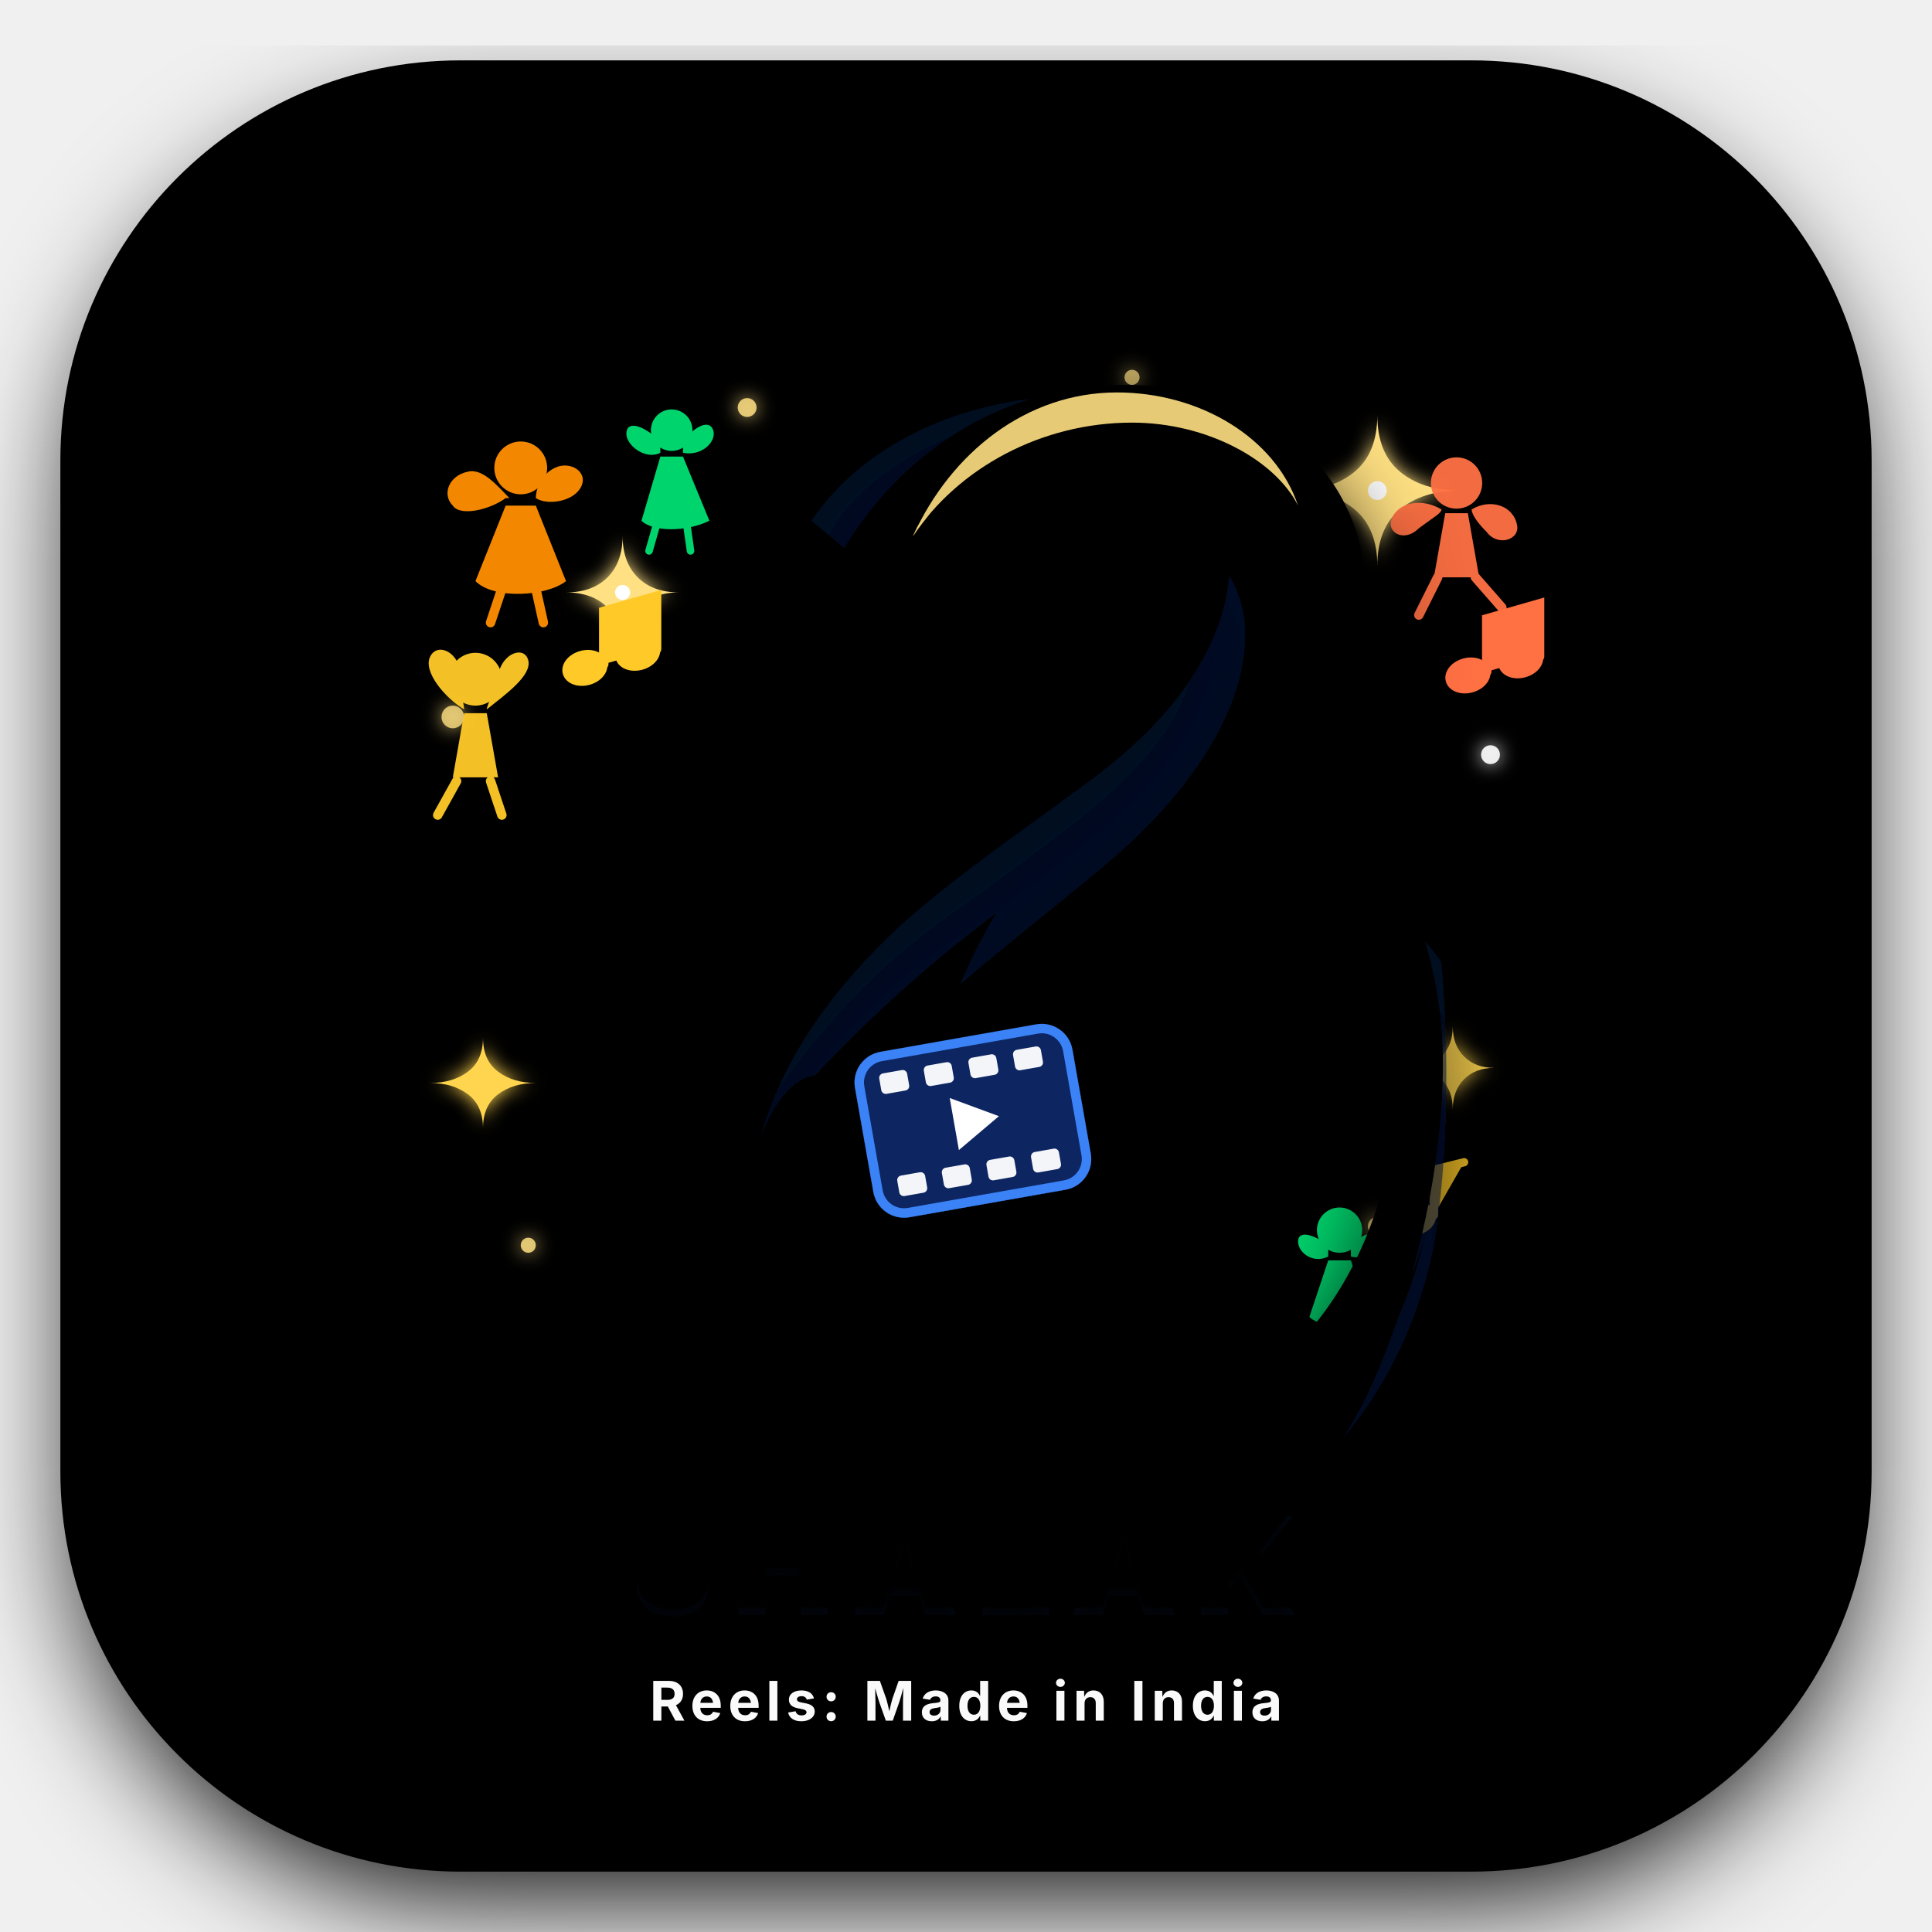
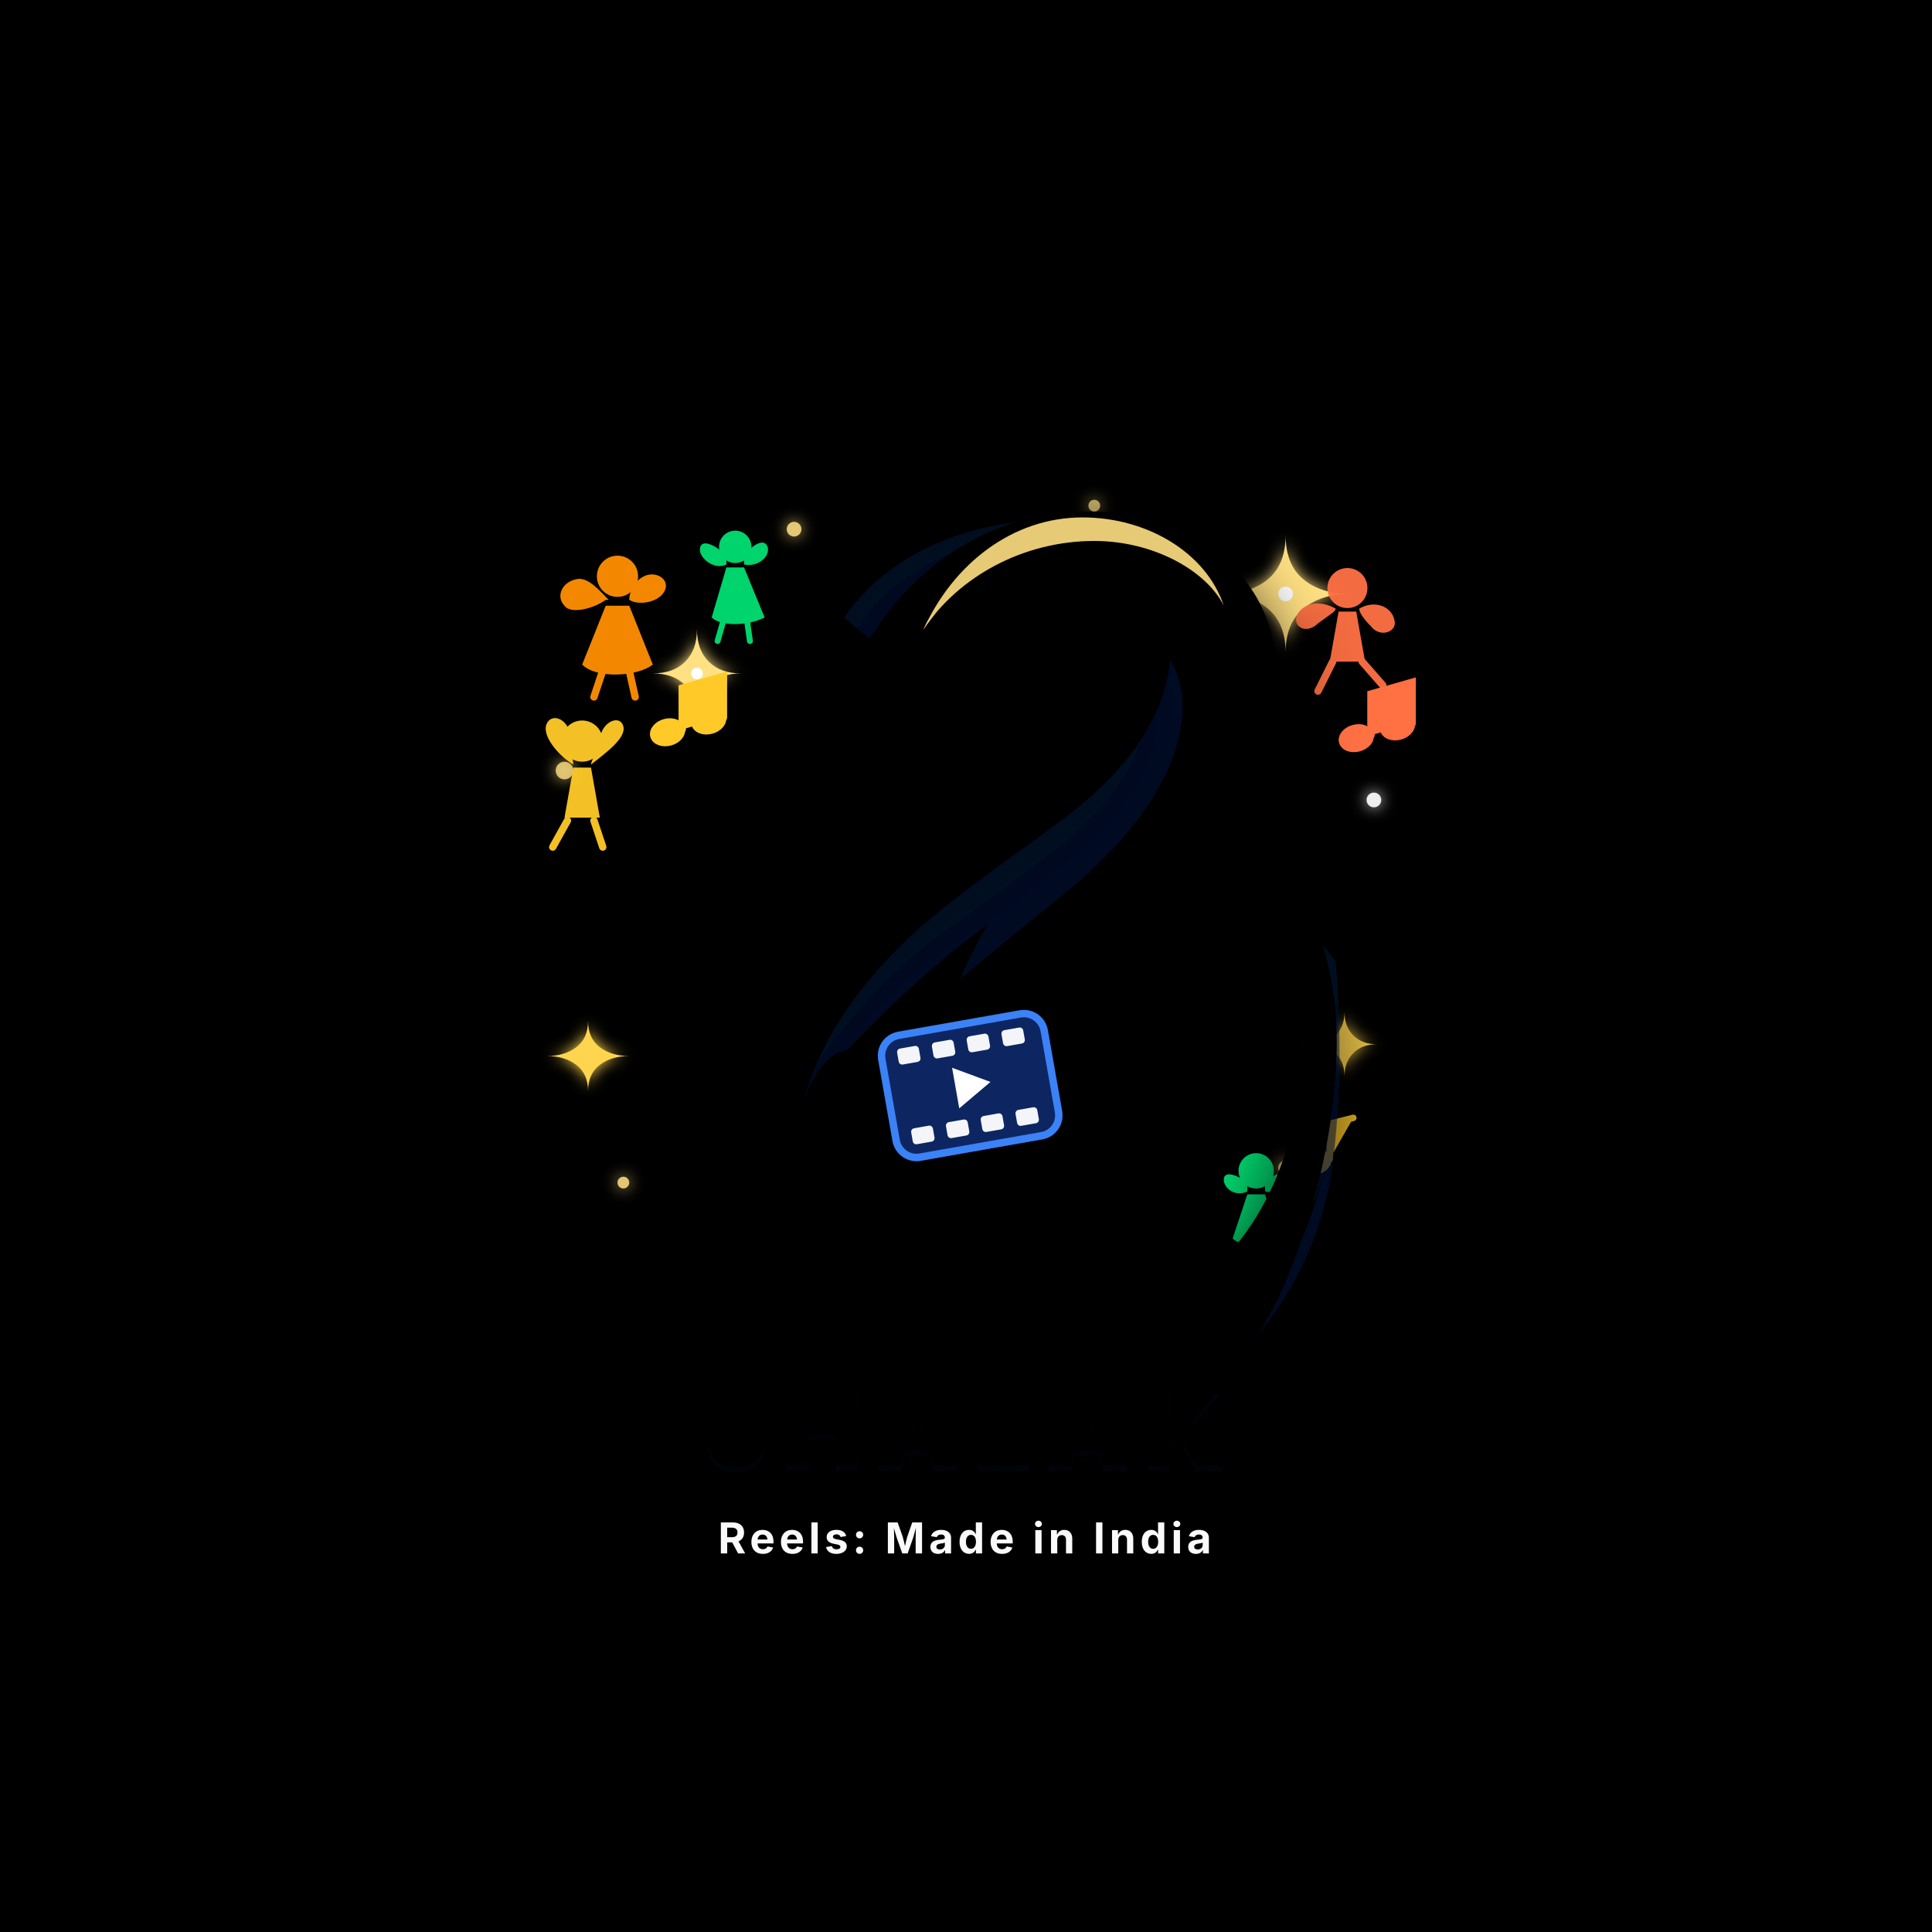
<svg xmlns="http://www.w3.org/2000/svg" viewBox="0 0 512 512" fill="none">
  <defs>
+     <linearGradient id="maskable-full-bg" x1="0" y1="0" x2="512" y2="512" gradientUnits="userSpaceOnUse">
+       <stop offset="0%" stopColor="#1E52B5" />
+       <stop offset="30%" stopColor="#0F3A8E" />
+       <stop offset="70%" stopColor="#09276E" />
+       <stop offset="100%" stopColor="#030F2C" />
+     </linearGradient>
    <linearGradient id="bg-royal-grad" x1="60" y1="20" x2="450" y2="490" gradientUnits="userSpaceOnUse">
      <stop offset="0%" stopColor="#1E52B5" />
      <stop offset="25%" stopColor="#0F3A8E" />
      <stop offset="65%" stopColor="#09276E" />
      <stop offset="100%" stopColor="#030F2C" />
    </linearGradient>
    <linearGradient id="rim-bevel" x1="0" y1="0" x2="512" y2="512" gradientUnits="userSpaceOnUse">
      <stop offset="0%" stopColor="#5CA0F8" />
      <stop offset="35%" stopColor="#256BF5" />
      <stop offset="70%" stopColor="#0E338A" />
      <stop offset="100%" stopColor="#05143A" />
    </linearGradient>
    <linearGradient id="groove-grad" x1="30" y1="30" x2="480" y2="480" gradientUnits="userSpaceOnUse">
      <stop offset="0%" stopColor="#081E54" />
      <stop offset="100%" stopColor="#02091A" />
    </linearGradient>
    <linearGradient id="inner-border" x1="50" y1="50" x2="460" y2="460" gradientUnits="userSpaceOnUse">
      <stop offset="0%" stopColor="#60A5FA" />
      <stop offset="50%" stopColor="#2563EB" stopOpacity="0.8" />
      <stop offset="100%" stopColor="#1D4ED8" />
    </linearGradient>
    <linearGradient id="tiranga-saffron" x1="180" y1="90" x2="380" y2="280" gradientUnits="userSpaceOnUse">
      <stop offset="0%" stopColor="#FFA000" />
      <stop offset="30%" stopColor="#FF7700" />
      <stop offset="65%" stopColor="#FF5722" />
      <stop offset="100%" stopColor="#E64A19" />
    </linearGradient>
    <linearGradient id="saffron-top-shine" x1="210" y1="90" x2="330" y2="150" gradientUnits="userSpaceOnUse">
      <stop offset="0%" stopColor="#FFE082" stopOpacity="0.95" />
      <stop offset="50%" stopColor="#FFB74D" stopOpacity="0.5" />
      <stop offset="100%" stopColor="#FF9800" stopOpacity="0" />
    </linearGradient>
    <linearGradient id="tiranga-white" x1="200" y1="180" x2="370" y2="340" gradientUnits="userSpaceOnUse">
      <stop offset="0%" stopColor="#FFFFFF" />
      <stop offset="35%" stopColor="#F8FAFC" />
      <stop offset="70%" stopColor="#E2E8F0" />
      <stop offset="100%" stopColor="#CBD5E1" />
    </linearGradient>
    <linearGradient id="tiranga-green" x1="190" y1="260" x2="380" y2="430" gradientUnits="userSpaceOnUse">
      <stop offset="0%" stopColor="#00E676" />
      <stop offset="35%" stopColor="#00C853" />
      <stop offset="70%" stopColor="#009639" />
      <stop offset="100%" stopColor="#005826" />
    </linearGradient>
    <linearGradient id="green-shine" x1="210" y1="320" x2="310" y2="390" gradientUnits="userSpaceOnUse">
      <stop offset="0%" stopColor="#B9F6CA" stopOpacity="0.85" />
      <stop offset="60%" stopColor="#69F0AE" stopOpacity="0.3" />
      <stop offset="100%" stopColor="#00E676" stopOpacity="0" />
    </linearGradient>
    <linearGradient id="gold-text" x1="160" y1="410" x2="352" y2="445" gradientUnits="userSpaceOnUse">
      <stop offset="0%" stopColor="#FFF8D6" />
      <stop offset="25%" stopColor="#FDE68A" />
      <stop offset="55%" stopColor="#F59E0B" />
      <stop offset="85%" stopColor="#D97706" />
      <stop offset="100%" stopColor="#92400E" />
    </linearGradient>
    <filter id="badge-shadow" x="-10%" y="-10%" width="125%" height="125%">
      <feDropShadow dx="0" dy="12" stdDeviation="16" floodColor="#000000" floodOpacity="0.5" />
    </filter>
    <filter id="ribbon-3d-shadow" x="-20%" y="-20%" width="140%" height="140%">
      <feDropShadow dx="0" dy="10" stdDeviation="12" floodColor="#01081C" floodOpacity="0.7" />
    </filter>
    <filter id="gold-glow" x="-15%" y="-15%" width="130%" height="130%">
      <feDropShadow dx="0" dy="2" stdDeviation="3" floodColor="#FFB300" floodOpacity="0.6" />
    </filter>
    <filter id="sparkle-glow" x="-30%" y="-30%" width="160%" height="160%">
      <feGaussianBlur stdDeviation="2.5" result="blur" />
      <feMerge>
        <feMergeNode in="blur" />
        <feMergeNode in="SourceGraphic" />
      </feMerge>
    </filter>
  </defs>
-   <rect x="22" y="22" width="468" height="468" rx="100" fill="url(#bg-royal-grad)" filter="url(#badge-shadow)" />
-   <rect x="22" y="22" width="468" height="468" rx="100" stroke="url(#rim-bevel)" stroke-width="12" fill="none" />
-   <rect x="33" y="33" width="446" height="446" rx="90" stroke="url(#groove-grad)" stroke-width="6" fill="none" />
-   <rect x="42" y="42" width="428" height="428" rx="82" stroke="url(#inner-border)" stroke-width="3.5" fill="none" />
-   <g fill="#FFD54F" filter="url(#sparkle-glow)">
-     <path d="M365 110 Q365 120 371 125 Q377 130 387 130 Q377 130 371 135 Q365 140 365 150 Q365 140 359 135 Q353 130 343 130 Q353 130 359 125 Q365 120 365 110 Z" fill="#FFE082" />
-     <circle cx="365" cy="130" r="2.5" fill="#FFFFFF" />
-     <path d="M165 142 Q165 149 169 153 Q173 157 180 157 Q173 157 169 161 Q165 165 165 172 Q165 165 161 161 Q157 157 150 157 Q157 157 161 153 Q165 149 165 142 Z" fill="#FFE082" />
-     <circle cx="165" cy="157" r="2" fill="#FFFFFF" />
-     <path d="M128 275 Q128 281 132 284 Q136 287 142 287 Q136 287 132 290 Q128 293 128 299 Q128 293 124 290 Q120 287 114 287 Q120 287 124 284 Q128 281 128 275 Z" fill="#FFD54F" />
-     <path d="M385 272 Q385 277 388 280 Q391 283 396 283 Q391 283 388 286 Q385 289 385 294 Q385 289 382 286 Q379 283 374 283 Q379 283 382 280 Q385 277 385 272 Z" fill="#FFD54F" />
-     <circle cx="198" cy="108" r="2.5" fill="#FFE082" opacity="0.85" />
-     <circle cx="120" cy="190" r="3" fill="#FFE082" opacity="0.8" />
-     <circle cx="395" cy="200" r="2.5" fill="#FFFFFF" opacity="0.9" />
-     <circle cx="140" cy="330" r="2" fill="#FFE082" opacity="0.85" />
-     <circle cx="365" cy="325" r="2.5" fill="#FFE082" opacity="0.85" />
-     <circle cx="215" cy="370" r="2" fill="#FFFFFF" opacity="0.8" />
-     <circle cx="300" cy="100" r="2" fill="#FFE082" opacity="0.75" />
-   </g>
-   <g fill="#00E676" opacity="0.92">
-     <circle cx="178" cy="114" r="5.5" />
-     <path d="M175 120 C171 122 166 118 166 115 C166 111 171 113 175 117 Z" />
-     <path d="M181 120 C186 121 190 117 189 114 C188 111 184 113 181 117 Z" />
-     <path d="M175 121 L181 121 L188 138 C182 141 173 141 170 138 Z" />
-     <path d="M174 139 L172 146 M182 139 L183 146" stroke="#00E676" stroke-width="2" stroke-linecap="round" />
-   </g>
-   <g fill="#FF8F00" opacity="0.95">
-     <circle cx="138" cy="124" r="7" />
-     <path d="M134 132 C130 135 122 137 120 134 C117 131 119 126 124 125 C128 124 132 129 135 132 Z" />
-     <path d="M142 132 C145 134 152 133 154 129 C156 125 151 122 147 124 C143 126 142 130 142 132 Z" />
-     <path d="M134 134 L142 134 L150 154 C145 158 131 159 126 154 Z" />
-     <path d="M133 156 L130 165 M142 156 L144 165" stroke="#FF8F00" stroke-width="2.5" stroke-linecap="round" />
-   </g>
-   <g fill="#FF7043" opacity="0.95">
-     <circle cx="386" cy="128" r="6.8" />
-     <path d="M382 135 C377 132 371 133 369 137 C367 141 372 144 376 140 C380 137 382 136 382 135 Z" />
-     <path d="M390 135 C395 132 401 134 402 139 C403 143 397 145 394 141 C391 138 390 136 390 135 Z" />
-     <path d="M383 136 L389 136 L392 153 L380 153 Z" />
-     <path d="M381 153 L376 163 M391 153 L398 161" stroke="#FF7043" stroke-width="2.5" stroke-linecap="round" />
-   </g>
-   <g fill="#FFCA28" opacity="0.95">
-     <circle cx="126" cy="180" r="7" />
-     <path d="M123 188 C118 185 112 178 114 174 C116 170 122 173 122 179 C122 183 123 187 123 188 Z" />
-     <path d="M129 188 C134 184 141 179 140 175 C139 171 133 173 132 179 C131 183 129 187 129 188 Z" />
-     <path d="M123 189 L129 189 L132 206 L120 206 Z" />
-     <path d="M121 207 L116 216 M130 207 L133 216" stroke="#FFCA28" stroke-width="2.5" stroke-linecap="round" />
-   </g>
-   <g fill="#00E676" opacity="0.92">
-     <circle cx="355" cy="326" r="6" />
-     <path d="M352 333 C348 335 344 332 344 329 C344 326 348 327 352 330 Z" />
-     <path d="M358 333 C362 334 366 331 365 328 C364 326 361 327 358 330 Z" />
-     <path d="M352 334 L358 334 L363 349 C358 352 350 352 347 349 Z" />
-     <path d="M351 350 L349 357 M358 350 L360 357" stroke="#00E676" stroke-width="2" stroke-linecap="round" />
-   </g>
-   <g stroke="#FF7043" stroke-width="2.5" stroke-linecap="round" fill="#FF7043">
-     <path d="M394 178 L394 164 L408 160 L408 174 M394 169 L408 165" />
-     <ellipse cx="389" cy="179" rx="4.8" ry="3.4" transform="rotate(-15 389 179)" />
-     <ellipse cx="403" cy="175" rx="4.8" ry="3.4" transform="rotate(-15 403 175)" />
-   </g>
-   <g stroke="#FFCA28" stroke-width="2.5" stroke-linecap="round" fill="#FFCA28">
-     <path d="M160 176 L160 162 L174 158 L174 172 M160 167 L174 163" />
-     <ellipse cx="155" cy="177" rx="4.8" ry="3.4" transform="rotate(-15 155 177)" />
-     <ellipse cx="169" cy="173" rx="4.8" ry="3.4" transform="rotate(-15 169 173)" />
-   </g>
-   <g stroke="#FFCA28" stroke-width="2.2" stroke-linecap="round" fill="#FFCA28">
-     <path d="M380 322 L380 310 L388 308" />
-     <ellipse cx="375" cy="323" rx="4.5" ry="3.2" transform="rotate(-15 375 323)" />
-   </g>
-   <g filter="url(#ribbon-3d-shadow)">
-     <path d="M285 105 C315 105 342 125 342 156 C342 188 322 216 295 235 C282 244 268 253 256 264 C236 282 222 302 222 328 C222 368 252 396 292 396 C332 396 364 365 372 322 C376 300 376 270 372 245 C374 246 378 249 382 255 C384 278 384 306 380 330 C370 380 332 414 286 414 C234 414 198 376 198 328 C198 292 216 266 240 244 C256 230 274 218 290 206 C314 188 326 168 326 148 C326 132 312 118 290 118 C266 118 242 134 232 152 L215 138 C230 116 258 105 285 105 Z" fill="#051538" opacity="0.55" />
-     <path d="M216 285 C232 268 248 254 264 242 C252 262 244 286 244 314 C244 354 268 376 300 376 C332 376 360 348 368 308 C374 278 372 248 366 226 C374 236 380 252 382 272 C384 298 378 334 364 366 C348 402 318 424 280 424 C232 424 196 388 196 336 C196 306 206 286 216 285 Z" fill="url(#tiranga-green)" />
-     <path d="M224 330 C224 374 252 406 292 406 C334 406 368 372 378 326 C370 358 342 388 308 388 C276 388 252 364 252 330 C252 308 258 290 266 276 C252 290 242 308 236 324 Z" fill="url(#green-shine)" />
-     <path d="M246 172 C258 152 276 138 296 138 C318 138 330 152 330 168 C330 188 316 210 292 230 C274 245 254 260 238 276 C224 292 214 310 214 334 C214 366 236 394 270 402 C252 396 236 376 236 348 C236 324 246 304 260 288 C278 270 298 254 316 238 C340 218 356 192 356 166 C356 136 332 118 300 118 C274 118 252 134 238 156 L246 172 Z" fill="url(#tiranga-white)" />
-     <path d="M220 206 C216 194 218 178 226 162 C238 138 262 120 292 120 C322 120 344 138 344 164 C344 192 326 218 302 238 C284 252 266 266 250 282 C236 298 228 316 228 336 C228 368 250 392 284 398 C264 390 248 370 248 344 C248 322 256 304 270 288 C286 270 306 254 322 238 C346 216 362 188 362 158 C362 124 334 102 298 102 C262 102 234 124 220 152 C210 170 208 190 216 208 L220 206 Z" fill="url(#tiranga-saffron)" />
-     <path d="M298 108 C328 108 350 126 350 154 C350 178 338 202 318 220 C302 234 286 248 272 262 C262 272 256 280 250 290 C254 278 262 268 274 256 C290 240 308 224 324 206 C340 188 350 168 350 148 C350 126 332 110 306 110 C280 110 256 126 244 148 C238 160 236 172 238 184 C234 174 234 162 240 150 C252 126 274 108 298 108 Z" fill="url(#saffron-top-shine)" />
-     <path d="M296 104 C318 104 338 116 344 134 C338 122 320 112 300 112 C276 112 254 124 242 142 C252 120 272 104 296 104 Z" fill="#FFE082" opacity="0.9" />
-   </g>
-   <g transform="translate(230, 276) rotate(-10 28 22)">
-     <rect x="0" y="0" width="56" height="42" rx="7" fill="#0B2562" stroke="#3B82F6" stroke-width="2.5" filter="url(#gold-glow)" />
-     <rect x="5.5" y="4.5" width="7.5" height="5.5" rx="1.2" fill="#FFFFFF" opacity="0.95" />
-     <rect x="17.5" y="4.5" width="7.5" height="5.5" rx="1.2" fill="#FFFFFF" opacity="0.95" />
-     <rect x="29.5" y="4.5" width="7.5" height="5.5" rx="1.2" fill="#FFFFFF" opacity="0.95" />
-     <rect x="41.5" y="4.5" width="7.5" height="5.5" rx="1.2" fill="#FFFFFF" opacity="0.95" />
-     <rect x="5.5" y="32" width="7.5" height="5.5" rx="1.2" fill="#FFFFFF" opacity="0.95" />
-     <rect x="17.5" y="32" width="7.5" height="5.5" rx="1.2" fill="#FFFFFF" opacity="0.95" />
-     <rect x="29.5" y="32" width="7.5" height="5.5" rx="1.2" fill="#FFFFFF" opacity="0.95" />
-     <rect x="41.5" y="32" width="7.5" height="5.5" rx="1.2" fill="#FFFFFF" opacity="0.95" />
-     <polygon points="23,14 23,28 35,21" fill="#FFFFFF" />
-   </g>
-   <g text-anchor="middle">
-     <text x="256" y="428" font-family="'Plus Jakarta Sans', system-ui, -apple-system, sans-serif" font-size="36" font-weight="900" letter-spacing="4.5" fill="#020817" opacity="0.7">JHALAK</text>
-     <text x="256" y="426" font-family="'Plus Jakarta Sans', system-ui, -apple-system, sans-serif" font-size="36" font-weight="900" letter-spacing="4.5" fill="url(#gold-text)" filter="url(#gold-glow)">JHALAK</text>
-     <text x="256" y="456" font-family="'Plus Jakarta Sans', system-ui, -apple-system, sans-serif" font-size="14.5" font-weight="700" letter-spacing="1.4" fill="#FFFFFF" opacity="0.98">Reels: Made in India</text>
+   <rect width="512" height="512" fill="url(#maskable-full-bg)" />
+   <g transform="translate(56, 56) scale(0.78)">
+     <rect x="22" y="22" width="468" height="468" rx="100" fill="url(#bg-royal-grad)" filter="url(#badge-shadow)" />
+     <rect x="22" y="22" width="468" height="468" rx="100" stroke="url(#rim-bevel)" stroke-width="12" fill="none" />
+     <rect x="33" y="33" width="446" height="446" rx="90" stroke="url(#groove-grad)" stroke-width="6" fill="none" />
+     <rect x="42" y="42" width="428" height="428" rx="82" stroke="url(#inner-border)" stroke-width="3.5" fill="none" />
+     <g fill="#FFD54F" filter="url(#sparkle-glow)">
+       <path d="M365 110 Q365 120 371 125 Q377 130 387 130 Q377 130 371 135 Q365 140 365 150 Q365 140 359 135 Q353 130 343 130 Q353 130 359 125 Q365 120 365 110 Z" fill="#FFE082" />
+       <circle cx="365" cy="130" r="2.5" fill="#FFFFFF" />
+       <path d="M165 142 Q165 149 169 153 Q173 157 180 157 Q173 157 169 161 Q165 165 165 172 Q165 165 161 161 Q157 157 150 157 Q157 157 161 153 Q165 149 165 142 Z" fill="#FFE082" />
+       <circle cx="165" cy="157" r="2" fill="#FFFFFF" />
+       <path d="M128 275 Q128 281 132 284 Q136 287 142 287 Q136 287 132 290 Q128 293 128 299 Q128 293 124 290 Q120 287 114 287 Q120 287 124 284 Q128 281 128 275 Z" fill="#FFD54F" />
+       <path d="M385 272 Q385 277 388 280 Q391 283 396 283 Q391 283 388 286 Q385 289 385 294 Q385 289 382 286 Q379 283 374 283 Q379 283 382 280 Q385 277 385 272 Z" fill="#FFD54F" />
+       <circle cx="198" cy="108" r="2.5" fill="#FFE082" opacity="0.85" />
+       <circle cx="120" cy="190" r="3" fill="#FFE082" opacity="0.8" />
+       <circle cx="395" cy="200" r="2.5" fill="#FFFFFF" opacity="0.9" />
+       <circle cx="140" cy="330" r="2" fill="#FFE082" opacity="0.85" />
+       <circle cx="365" cy="325" r="2.5" fill="#FFE082" opacity="0.85" />
+       <circle cx="215" cy="370" r="2" fill="#FFFFFF" opacity="0.8" />
+       <circle cx="300" cy="100" r="2" fill="#FFE082" opacity="0.75" />
+     </g>
+     <g fill="#00E676" opacity="0.92">
+       <circle cx="178" cy="114" r="5.5" />
+       <path d="M175 120 C171 122 166 118 166 115 C166 111 171 113 175 117 Z" />
+       <path d="M181 120 C186 121 190 117 189 114 C188 111 184 113 181 117 Z" />
+       <path d="M175 121 L181 121 L188 138 C182 141 173 141 170 138 Z" />
+       <path d="M174 139 L172 146 M182 139 L183 146" stroke="#00E676" stroke-width="2" stroke-linecap="round" />
+     </g>
+     <g fill="#FF8F00" opacity="0.95">
+       <circle cx="138" cy="124" r="7" />
+       <path d="M134 132 C130 135 122 137 120 134 C117 131 119 126 124 125 C128 124 132 129 135 132 Z" />
+       <path d="M142 132 C145 134 152 133 154 129 C156 125 151 122 147 124 C143 126 142 130 142 132 Z" />
+       <path d="M134 134 L142 134 L150 154 C145 158 131 159 126 154 Z" />
+       <path d="M133 156 L130 165 M142 156 L144 165" stroke="#FF8F00" stroke-width="2.5" stroke-linecap="round" />
+     </g>
+     <g fill="#FF7043" opacity="0.95">
+       <circle cx="386" cy="128" r="6.8" />
+       <path d="M382 135 C377 132 371 133 369 137 C367 141 372 144 376 140 C380 137 382 136 382 135 Z" />
+       <path d="M390 135 C395 132 401 134 402 139 C403 143 397 145 394 141 C391 138 390 136 390 135 Z" />
+       <path d="M383 136 L389 136 L392 153 L380 153 Z" />
+       <path d="M381 153 L376 163 M391 153 L398 161" stroke="#FF7043" stroke-width="2.5" stroke-linecap="round" />
+     </g>
+     <g fill="#FFCA28" opacity="0.95">
+       <circle cx="126" cy="180" r="7" />
+       <path d="M123 188 C118 185 112 178 114 174 C116 170 122 173 122 179 C122 183 123 187 123 188 Z" />
+       <path d="M129 188 C134 184 141 179 140 175 C139 171 133 173 132 179 C131 183 129 187 129 188 Z" />
+       <path d="M123 189 L129 189 L132 206 L120 206 Z" />
+       <path d="M121 207 L116 216 M130 207 L133 216" stroke="#FFCA28" stroke-width="2.5" stroke-linecap="round" />
+     </g>
+     <g fill="#00E676" opacity="0.92">
+       <circle cx="355" cy="326" r="6" />
+       <path d="M352 333 C348 335 344 332 344 329 C344 326 348 327 352 330 Z" />
+       <path d="M358 333 C362 334 366 331 365 328 C364 326 361 327 358 330 Z" />
+       <path d="M352 334 L358 334 L363 349 C358 352 350 352 347 349 Z" />
+       <path d="M351 350 L349 357 M358 350 L360 357" stroke="#00E676" stroke-width="2" stroke-linecap="round" />
+     </g>
+     <g stroke="#FF7043" stroke-width="2.5" stroke-linecap="round" fill="#FF7043">
+       <path d="M394 178 L394 164 L408 160 L408 174 M394 169 L408 165" />
+       <ellipse cx="389" cy="179" rx="4.8" ry="3.4" transform="rotate(-15 389 179)" />
+       <ellipse cx="403" cy="175" rx="4.8" ry="3.4" transform="rotate(-15 403 175)" />
+     </g>
+     <g stroke="#FFCA28" stroke-width="2.5" stroke-linecap="round" fill="#FFCA28">
+       <path d="M160 176 L160 162 L174 158 L174 172 M160 167 L174 163" />
+       <ellipse cx="155" cy="177" rx="4.8" ry="3.4" transform="rotate(-15 155 177)" />
+       <ellipse cx="169" cy="173" rx="4.8" ry="3.4" transform="rotate(-15 169 173)" />
+     </g>
+     <g stroke="#FFCA28" stroke-width="2.2" stroke-linecap="round" fill="#FFCA28">
+       <path d="M380 322 L380 310 L388 308" />
+       <ellipse cx="375" cy="323" rx="4.5" ry="3.2" transform="rotate(-15 375 323)" />
+     </g>
+     <g filter="url(#ribbon-3d-shadow)">
+       <path d="M285 105 C315 105 342 125 342 156 C342 188 322 216 295 235 C282 244 268 253 256 264 C236 282 222 302 222 328 C222 368 252 396 292 396 C332 396 364 365 372 322 C376 300 376 270 372 245 C374 246 378 249 382 255 C384 278 384 306 380 330 C370 380 332 414 286 414 C234 414 198 376 198 328 C198 292 216 266 240 244 C256 230 274 218 290 206 C314 188 326 168 326 148 C326 132 312 118 290 118 C266 118 242 134 232 152 L215 138 C230 116 258 105 285 105 Z" fill="#051538" opacity="0.55" />
+       <path d="M216 285 C232 268 248 254 264 242 C252 262 244 286 244 314 C244 354 268 376 300 376 C332 376 360 348 368 308 C374 278 372 248 366 226 C374 236 380 252 382 272 C384 298 378 334 364 366 C348 402 318 424 280 424 C232 424 196 388 196 336 C196 306 206 286 216 285 Z" fill="url(#tiranga-green)" />
+       <path d="M224 330 C224 374 252 406 292 406 C334 406 368 372 378 326 C370 358 342 388 308 388 C276 388 252 364 252 330 C252 308 258 290 266 276 C252 290 242 308 236 324 Z" fill="url(#green-shine)" />
+       <path d="M246 172 C258 152 276 138 296 138 C318 138 330 152 330 168 C330 188 316 210 292 230 C274 245 254 260 238 276 C224 292 214 310 214 334 C214 366 236 394 270 402 C252 396 236 376 236 348 C236 324 246 304 260 288 C278 270 298 254 316 238 C340 218 356 192 356 166 C356 136 332 118 300 118 C274 118 252 134 238 156 L246 172 Z" fill="url(#tiranga-white)" />
+       <path d="M220 206 C216 194 218 178 226 162 C238 138 262 120 292 120 C322 120 344 138 344 164 C344 192 326 218 302 238 C284 252 266 266 250 282 C236 298 228 316 228 336 C228 368 250 392 284 398 C264 390 248 370 248 344 C248 322 256 304 270 288 C286 270 306 254 322 238 C346 216 362 188 362 158 C362 124 334 102 298 102 C262 102 234 124 220 152 C210 170 208 190 216 208 L220 206 Z" fill="url(#tiranga-saffron)" />
+       <path d="M298 108 C328 108 350 126 350 154 C350 178 338 202 318 220 C302 234 286 248 272 262 C262 272 256 280 250 290 C254 278 262 268 274 256 C290 240 308 224 324 206 C340 188 350 168 350 148 C350 126 332 110 306 110 C280 110 256 126 244 148 C238 160 236 172 238 184 C234 174 234 162 240 150 C252 126 274 108 298 108 Z" fill="url(#saffron-top-shine)" />
+       <path d="M296 104 C318 104 338 116 344 134 C338 122 320 112 300 112 C276 112 254 124 242 142 C252 120 272 104 296 104 Z" fill="#FFE082" opacity="0.9" />
+     </g>
+     <g transform="translate(230, 276) rotate(-10 28 22)">
+       <rect x="0" y="0" width="56" height="42" rx="7" fill="#0B2562" stroke="#3B82F6" stroke-width="2.5" filter="url(#gold-glow)" />
+       <rect x="5.5" y="4.5" width="7.5" height="5.5" rx="1.2" fill="#FFFFFF" opacity="0.95" />
+       <rect x="17.5" y="4.5" width="7.5" height="5.5" rx="1.2" fill="#FFFFFF" opacity="0.95" />
+       <rect x="29.5" y="4.5" width="7.5" height="5.5" rx="1.2" fill="#FFFFFF" opacity="0.95" />
+       <rect x="41.5" y="4.5" width="7.5" height="5.5" rx="1.2" fill="#FFFFFF" opacity="0.95" />
+       <rect x="5.5" y="32" width="7.5" height="5.5" rx="1.2" fill="#FFFFFF" opacity="0.95" />
+       <rect x="17.5" y="32" width="7.5" height="5.5" rx="1.2" fill="#FFFFFF" opacity="0.95" />
+       <rect x="29.5" y="32" width="7.5" height="5.5" rx="1.2" fill="#FFFFFF" opacity="0.95" />
+       <rect x="41.5" y="32" width="7.5" height="5.5" rx="1.2" fill="#FFFFFF" opacity="0.95" />
+       <polygon points="23,14 23,28 35,21" fill="#FFFFFF" />
+     </g>
+     <g text-anchor="middle">
+       <text x="256" y="428" font-family="'Plus Jakarta Sans', system-ui, -apple-system, sans-serif" font-size="36" font-weight="900" letter-spacing="4.5" fill="#020817" opacity="0.7">JHALAK</text>
+       <text x="256" y="426" font-family="'Plus Jakarta Sans', system-ui, -apple-system, sans-serif" font-size="36" font-weight="900" letter-spacing="4.5" fill="url(#gold-text)" filter="url(#gold-glow)">JHALAK</text>
+       <text x="256" y="456" font-family="'Plus Jakarta Sans', system-ui, -apple-system, sans-serif" font-size="14.5" font-weight="700" letter-spacing="1.4" fill="#FFFFFF" opacity="0.98">Reels: Made in India</text>
+     </g>
  </g>
</svg>
